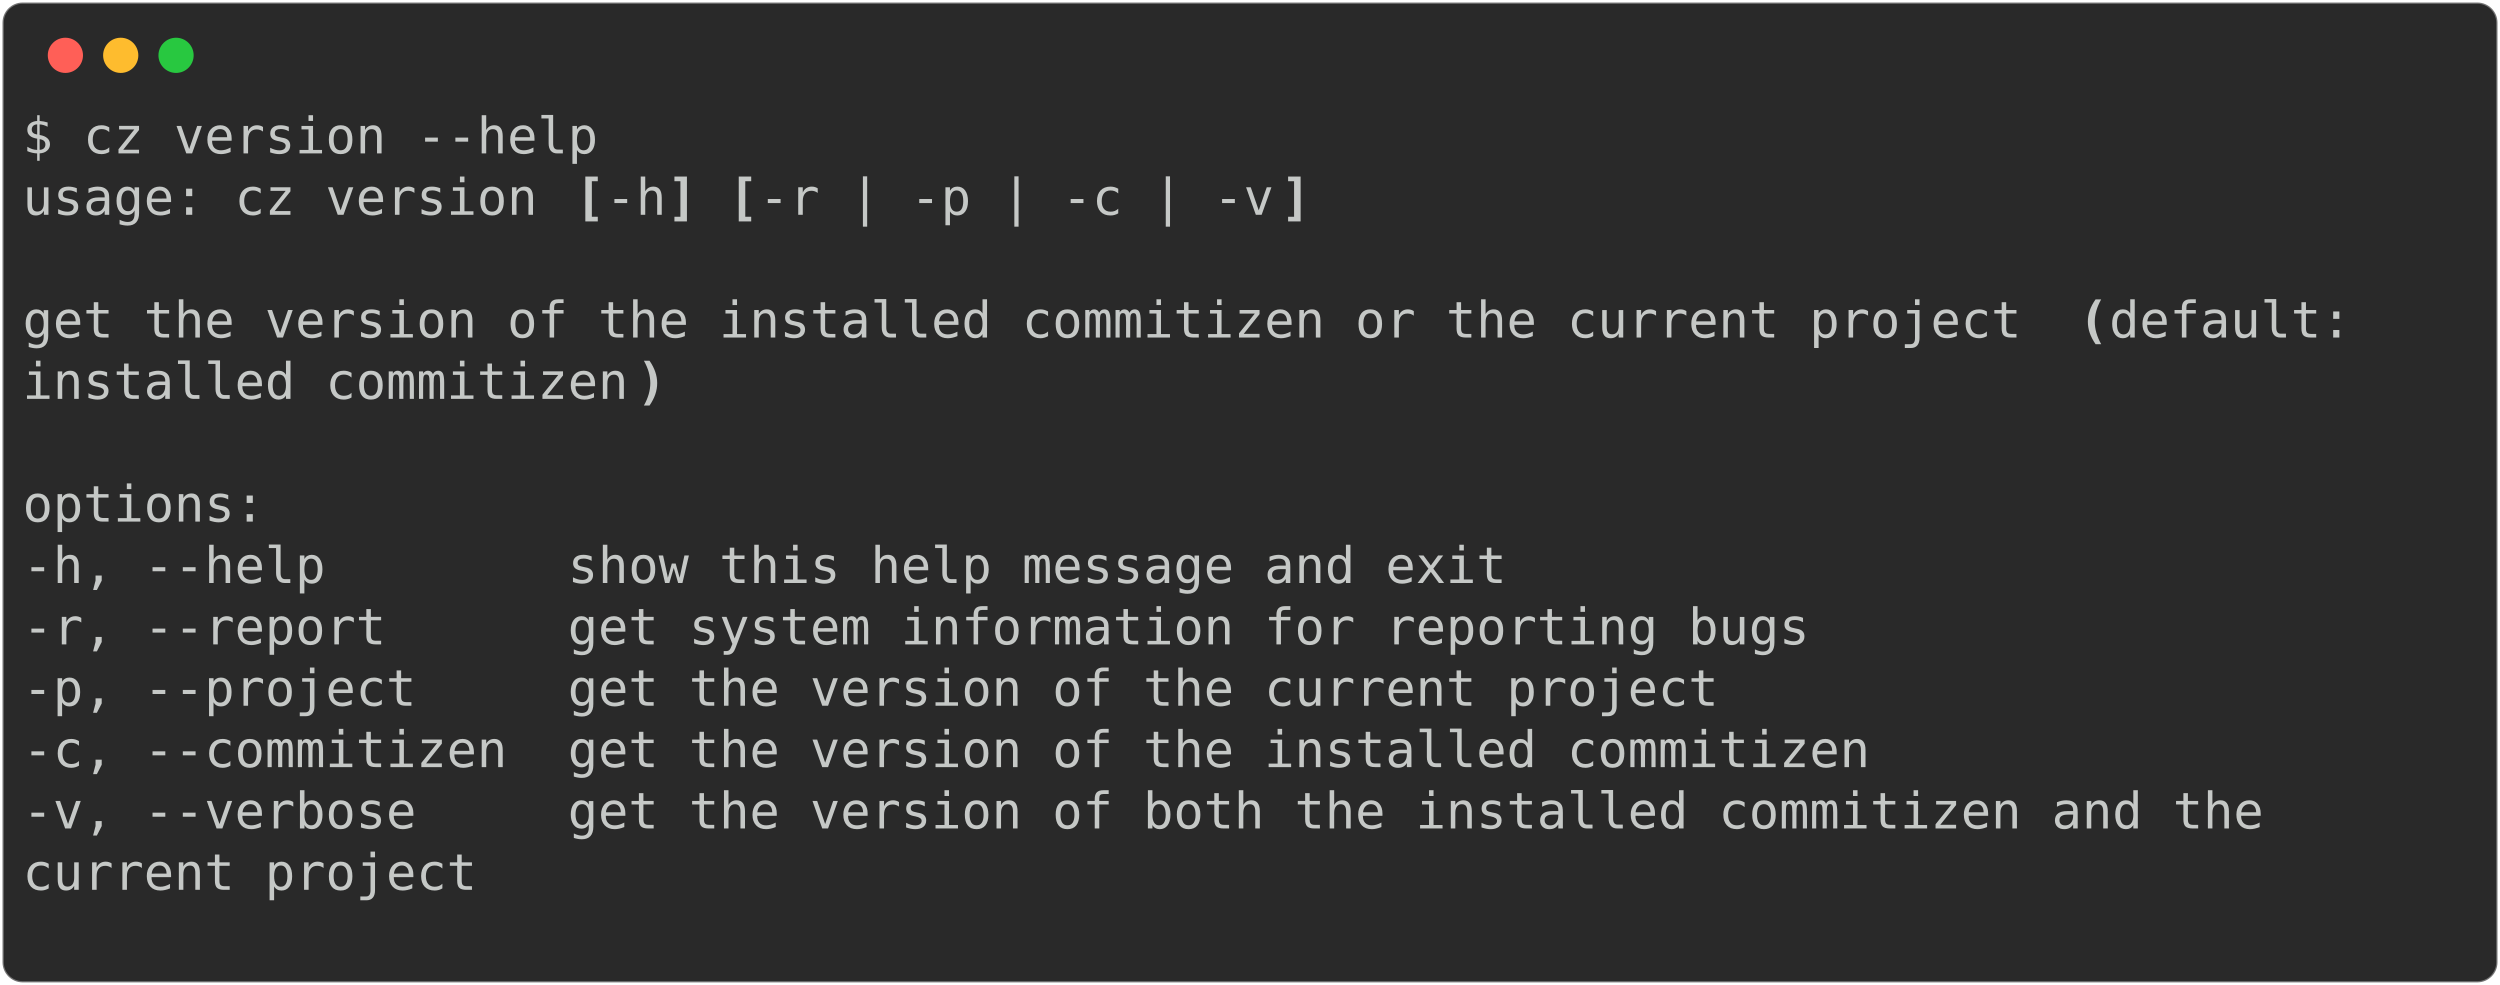
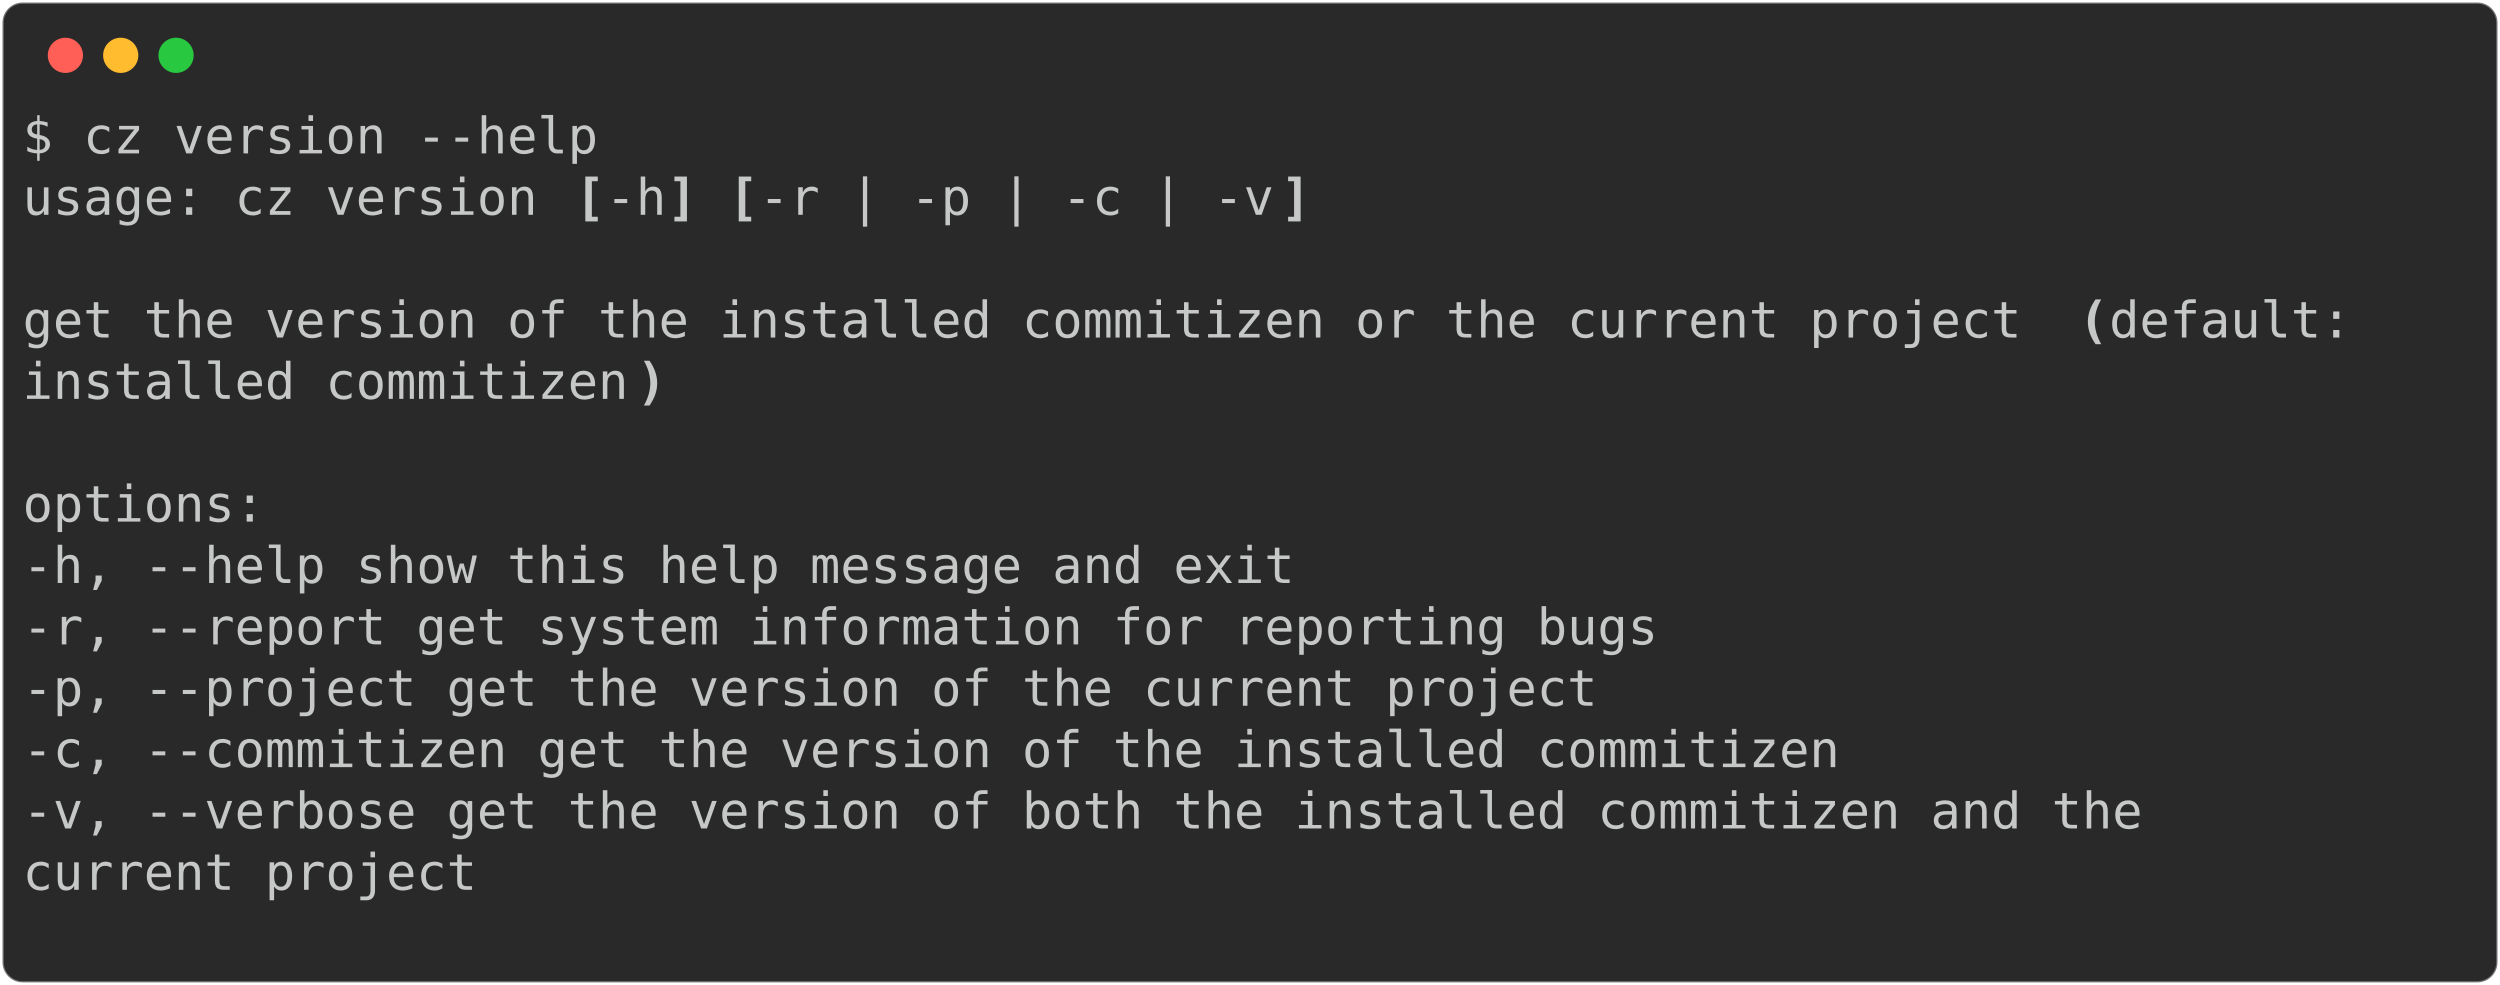
<svg xmlns="http://www.w3.org/2000/svg" class="rich-terminal" viewBox="0 0 994 391.6">
-   <style>
- 
-     @font-face {
-         font-family: "Fira Code";
-         src: local("FiraCode-Regular"),
-                 url("https://cdnjs.cloudflare.com/ajax/libs/firacode/6.2.0/woff2/FiraCode-Regular.woff2") format("woff2"),
-                 url("https://cdnjs.cloudflare.com/ajax/libs/firacode/6.2.0/woff/FiraCode-Regular.woff") format("woff");
-         font-style: normal;
-         font-weight: 400;
-     }
-     @font-face {
-         font-family: "Fira Code";
-         src: local("FiraCode-Bold"),
-                 url("https://cdnjs.cloudflare.com/ajax/libs/firacode/6.2.0/woff2/FiraCode-Bold.woff2") format("woff2"),
-                 url("https://cdnjs.cloudflare.com/ajax/libs/firacode/6.2.0/woff/FiraCode-Bold.woff") format("woff");
-         font-style: bold;
-         font-weight: 700;
-     }
- 
-     .terminal-4023877003-matrix {
-         font-family: Fira Code, monospace;
-         font-size: 20px;
-         line-height: 24.4px;
-         font-variant-east-asian: full-width;
-     }
- 
-     .terminal-4023877003-title {
-         font-size: 18px;
-         font-weight: bold;
-         font-family: arial;
-     }
- 
-     .terminal-4023877003-r1 { fill: #c5c8c6 }
- .terminal-4023877003-r2 { fill: #c5c8c6;font-weight: bold }
-     </style>
+   <style>@font-face{font-family:"Fira Code";src:local("FiraCode-Regular"),url(https://cdnjs.cloudflare.com/ajax/libs/firacode/6.2.0/woff2/FiraCode-Regular.woff2) format("woff2"),url(https://cdnjs.cloudflare.com/ajax/libs/firacode/6.2.0/woff/FiraCode-Regular.woff) format("woff");font-style:normal;font-weight:400}@font-face{font-family:"Fira Code";src:local("FiraCode-Bold"),url(https://cdnjs.cloudflare.com/ajax/libs/firacode/6.2.0/woff2/FiraCode-Bold.woff2) format("woff2"),url(https://cdnjs.cloudflare.com/ajax/libs/firacode/6.2.0/woff/FiraCode-Bold.woff) format("woff");font-style:bold;font-weight:700}.terminal-4023877003-matrix{font-family:Fira Code,monospace;font-size:20px;line-height:24.4px;font-variant-east-asian:full-width}.terminal-4023877003-r1{fill:#c5c8c6}.terminal-4023877003-r2{fill:#c5c8c6;font-weight:700}</style>
  <defs>
    <clipPath id="terminal-4023877003-clip-terminal">
-       <rect x="0" y="0" width="975.0" height="340.6" />
+       <rect width="975" height="340.6" x="0" y="0" />
    </clipPath>
    <clipPath id="terminal-4023877003-line-0">
-       <rect x="0" y="1.5" width="976" height="24.65" />
+       <rect width="976" height="24.65" x="0" y="1.5" />
    </clipPath>
    <clipPath id="terminal-4023877003-line-1">
-       <rect x="0" y="25.9" width="976" height="24.65" />
+       <rect width="976" height="24.65" x="0" y="25.9" />
    </clipPath>
    <clipPath id="terminal-4023877003-line-2">
-       <rect x="0" y="50.3" width="976" height="24.65" />
+       <rect width="976" height="24.65" x="0" y="50.3" />
    </clipPath>
    <clipPath id="terminal-4023877003-line-3">
-       <rect x="0" y="74.7" width="976" height="24.65" />
+       <rect width="976" height="24.65" x="0" y="74.7" />
    </clipPath>
    <clipPath id="terminal-4023877003-line-4">
-       <rect x="0" y="99.1" width="976" height="24.65" />
+       <rect width="976" height="24.65" x="0" y="99.1" />
    </clipPath>
    <clipPath id="terminal-4023877003-line-5">
-       <rect x="0" y="123.5" width="976" height="24.65" />
+       <rect width="976" height="24.65" x="0" y="123.5" />
    </clipPath>
    <clipPath id="terminal-4023877003-line-6">
-       <rect x="0" y="147.9" width="976" height="24.65" />
+       <rect width="976" height="24.65" x="0" y="147.9" />
    </clipPath>
    <clipPath id="terminal-4023877003-line-7">
-       <rect x="0" y="172.3" width="976" height="24.65" />
+       <rect width="976" height="24.65" x="0" y="172.3" />
    </clipPath>
    <clipPath id="terminal-4023877003-line-8">
-       <rect x="0" y="196.7" width="976" height="24.65" />
+       <rect width="976" height="24.65" x="0" y="196.7" />
    </clipPath>
    <clipPath id="terminal-4023877003-line-9">
-       <rect x="0" y="221.1" width="976" height="24.65" />
+       <rect width="976" height="24.65" x="0" y="221.1" />
    </clipPath>
    <clipPath id="terminal-4023877003-line-10">
-       <rect x="0" y="245.5" width="976" height="24.65" />
+       <rect width="976" height="24.65" x="0" y="245.5" />
    </clipPath>
    <clipPath id="terminal-4023877003-line-11">
-       <rect x="0" y="269.9" width="976" height="24.65" />
+       <rect width="976" height="24.65" x="0" y="269.9" />
    </clipPath>
    <clipPath id="terminal-4023877003-line-12">
-       <rect x="0" y="294.3" width="976" height="24.65" />
+       <rect width="976" height="24.65" x="0" y="294.3" />
    </clipPath>
  </defs>
-   <rect fill="#292929" stroke="rgba(255,255,255,0.35)" stroke-width="1" x="1" y="1" width="992" height="389.6" rx="8" />
+   <rect width="992" height="389.6" x="1" y="1" fill="#292929" stroke="rgba(255,255,255,0.35)" stroke-width="1" rx="8" />
  <g transform="translate(26,22)">
    <circle cx="0" cy="0" r="7" fill="#ff5f57" />
    <circle cx="22" cy="0" r="7" fill="#febc2e" />
    <circle cx="44" cy="0" r="7" fill="#28c840" />
  </g>
-   <g transform="translate(9, 41)" clip-path="url(#terminal-4023877003-clip-terminal)">
+   <g clip-path="url(#terminal-4023877003-clip-terminal)" transform="translate(9, 41)">
    <g class="terminal-4023877003-matrix">
-       <text class="terminal-4023877003-r1" x="0" y="20" textLength="231.8" clip-path="url(#terminal-4023877003-line-0)">$ cz version --help</text>
-       <text class="terminal-4023877003-r1" x="976" y="20" textLength="12.2" clip-path="url(#terminal-4023877003-line-0)">
- </text>
-       <text class="terminal-4023877003-r1" x="0" y="44.4" textLength="219.6" clip-path="url(#terminal-4023877003-line-1)">usage: cz version </text>
-       <text class="terminal-4023877003-r2" x="219.6" y="44.4" textLength="12.2" clip-path="url(#terminal-4023877003-line-1)">[</text>
-       <text class="terminal-4023877003-r1" x="231.8" y="44.4" textLength="24.4" clip-path="url(#terminal-4023877003-line-1)">-h</text>
-       <text class="terminal-4023877003-r2" x="256.2" y="44.4" textLength="12.2" clip-path="url(#terminal-4023877003-line-1)">]</text>
-       <text class="terminal-4023877003-r2" x="280.6" y="44.4" textLength="12.2" clip-path="url(#terminal-4023877003-line-1)">[</text>
-       <text class="terminal-4023877003-r1" x="292.8" y="44.4" textLength="207.4" clip-path="url(#terminal-4023877003-line-1)">-r | -p | -c | -v</text>
-       <text class="terminal-4023877003-r2" x="500.2" y="44.4" textLength="12.2" clip-path="url(#terminal-4023877003-line-1)">]</text>
-       <text class="terminal-4023877003-r1" x="976" y="44.4" textLength="12.2" clip-path="url(#terminal-4023877003-line-1)">
- </text>
-       <text class="terminal-4023877003-r1" x="976" y="68.8" textLength="12.2" clip-path="url(#terminal-4023877003-line-2)">
- </text>
-       <text class="terminal-4023877003-r1" x="0" y="93.2" textLength="817.4" clip-path="url(#terminal-4023877003-line-3)">get the version of the installed commitizen or the current project </text>
-       <text class="terminal-4023877003-r2" x="817.4" y="93.2" textLength="12.2" clip-path="url(#terminal-4023877003-line-3)">(</text>
-       <text class="terminal-4023877003-r1" x="829.6" y="93.2" textLength="97.6" clip-path="url(#terminal-4023877003-line-3)">default:</text>
-       <text class="terminal-4023877003-r1" x="976" y="93.2" textLength="12.2" clip-path="url(#terminal-4023877003-line-3)">
- </text>
-       <text class="terminal-4023877003-r1" x="0" y="117.6" textLength="244" clip-path="url(#terminal-4023877003-line-4)">installed commitizen</text>
-       <text class="terminal-4023877003-r2" x="244" y="117.6" textLength="12.2" clip-path="url(#terminal-4023877003-line-4)">)</text>
-       <text class="terminal-4023877003-r1" x="976" y="117.6" textLength="12.2" clip-path="url(#terminal-4023877003-line-4)">
- </text>
-       <text class="terminal-4023877003-r1" x="976" y="142" textLength="12.2" clip-path="url(#terminal-4023877003-line-5)">
- </text>
-       <text class="terminal-4023877003-r1" x="0" y="166.4" textLength="97.6" clip-path="url(#terminal-4023877003-line-6)">options:</text>
-       <text class="terminal-4023877003-r1" x="976" y="166.4" textLength="12.2" clip-path="url(#terminal-4023877003-line-6)">
- </text>
-       <text class="terminal-4023877003-r1" x="0" y="190.8" textLength="622.2" clip-path="url(#terminal-4023877003-line-7)">  -h, --help        show this help message and exit</text>
-       <text class="terminal-4023877003-r1" x="976" y="190.8" textLength="12.2" clip-path="url(#terminal-4023877003-line-7)">
- </text>
-       <text class="terminal-4023877003-r1" x="0" y="215.2" textLength="744.2" clip-path="url(#terminal-4023877003-line-8)">  -r, --report      get system information for reporting bugs</text>
-       <text class="terminal-4023877003-r1" x="976" y="215.2" textLength="12.2" clip-path="url(#terminal-4023877003-line-8)">
- </text>
-       <text class="terminal-4023877003-r1" x="0" y="239.6" textLength="707.6" clip-path="url(#terminal-4023877003-line-9)">  -p, --project     get the version of the current project</text>
-       <text class="terminal-4023877003-r1" x="976" y="239.6" textLength="12.2" clip-path="url(#terminal-4023877003-line-9)">
- </text>
-       <text class="terminal-4023877003-r1" x="0" y="264" textLength="768.6" clip-path="url(#terminal-4023877003-line-10)">  -c, --commitizen  get the version of the installed commitizen</text>
-       <text class="terminal-4023877003-r1" x="976" y="264" textLength="12.2" clip-path="url(#terminal-4023877003-line-10)">
- </text>
-       <text class="terminal-4023877003-r1" x="0" y="288.4" textLength="927.2" clip-path="url(#terminal-4023877003-line-11)">  -v, --verbose     get the version of both the installed commitizen and the</text>
-       <text class="terminal-4023877003-r1" x="976" y="288.4" textLength="12.2" clip-path="url(#terminal-4023877003-line-11)">
- </text>
-       <text class="terminal-4023877003-r1" x="0" y="312.8" textLength="427" clip-path="url(#terminal-4023877003-line-12)">                    current project</text>
-       <text class="terminal-4023877003-r1" x="976" y="312.8" textLength="12.2" clip-path="url(#terminal-4023877003-line-12)">
- </text>
-       <text class="terminal-4023877003-r1" x="976" y="337.2" textLength="12.2" clip-path="url(#terminal-4023877003-line-13)">
- </text>
+       <text x="0" y="20" class="terminal-4023877003-r1" clip-path="url(#terminal-4023877003-line-0)" textLength="231.8">$ cz version --help</text>
+       <text x="0" y="44.4" class="terminal-4023877003-r1" clip-path="url(#terminal-4023877003-line-1)" textLength="219.6">usage: cz version</text>
+       <text x="219.6" y="44.4" class="terminal-4023877003-r2" clip-path="url(#terminal-4023877003-line-1)" textLength="12.2">[</text>
+       <text x="231.8" y="44.4" class="terminal-4023877003-r1" clip-path="url(#terminal-4023877003-line-1)" textLength="24.4">-h</text>
+       <text x="256.2" y="44.4" class="terminal-4023877003-r2" clip-path="url(#terminal-4023877003-line-1)" textLength="12.2">]</text>
+       <text x="280.6" y="44.4" class="terminal-4023877003-r2" clip-path="url(#terminal-4023877003-line-1)" textLength="12.2">[</text>
+       <text x="292.8" y="44.4" class="terminal-4023877003-r1" clip-path="url(#terminal-4023877003-line-1)" textLength="207.4">-r | -p | -c | -v</text>
+       <text x="500.2" y="44.4" class="terminal-4023877003-r2" clip-path="url(#terminal-4023877003-line-1)" textLength="12.2">]</text>
+       <text x="0" y="93.2" class="terminal-4023877003-r1" clip-path="url(#terminal-4023877003-line-3)" textLength="817.4">get the version of the installed commitizen or the current project</text>
+       <text x="817.4" y="93.2" class="terminal-4023877003-r2" clip-path="url(#terminal-4023877003-line-3)" textLength="12.2">(</text>
+       <text x="829.6" y="93.2" class="terminal-4023877003-r1" clip-path="url(#terminal-4023877003-line-3)" textLength="97.6">default:</text>
+       <text x="0" y="117.6" class="terminal-4023877003-r1" clip-path="url(#terminal-4023877003-line-4)" textLength="244">installed commitizen</text>
+       <text x="244" y="117.6" class="terminal-4023877003-r2" clip-path="url(#terminal-4023877003-line-4)" textLength="12.2">)</text>
+       <text x="0" y="166.4" class="terminal-4023877003-r1" clip-path="url(#terminal-4023877003-line-6)" textLength="97.6">options:</text>
+       <text x="0" y="190.8" class="terminal-4023877003-r1" clip-path="url(#terminal-4023877003-line-7)" textLength="622.2">-h, --help show this help message and exit</text>
+       <text x="0" y="215.2" class="terminal-4023877003-r1" clip-path="url(#terminal-4023877003-line-8)" textLength="744.2">-r, --report get system information for reporting bugs</text>
+       <text x="0" y="239.6" class="terminal-4023877003-r1" clip-path="url(#terminal-4023877003-line-9)" textLength="707.6">-p, --project get the version of the current project</text>
+       <text x="0" y="264" class="terminal-4023877003-r1" clip-path="url(#terminal-4023877003-line-10)" textLength="768.6">-c, --commitizen get the version of the installed commitizen</text>
+       <text x="0" y="288.4" class="terminal-4023877003-r1" clip-path="url(#terminal-4023877003-line-11)" textLength="927.2">-v, --verbose get the version of both the installed commitizen and the</text>
+       <text x="0" y="312.8" class="terminal-4023877003-r1" clip-path="url(#terminal-4023877003-line-12)" textLength="427">current project</text>
    </g>
  </g>
</svg>
